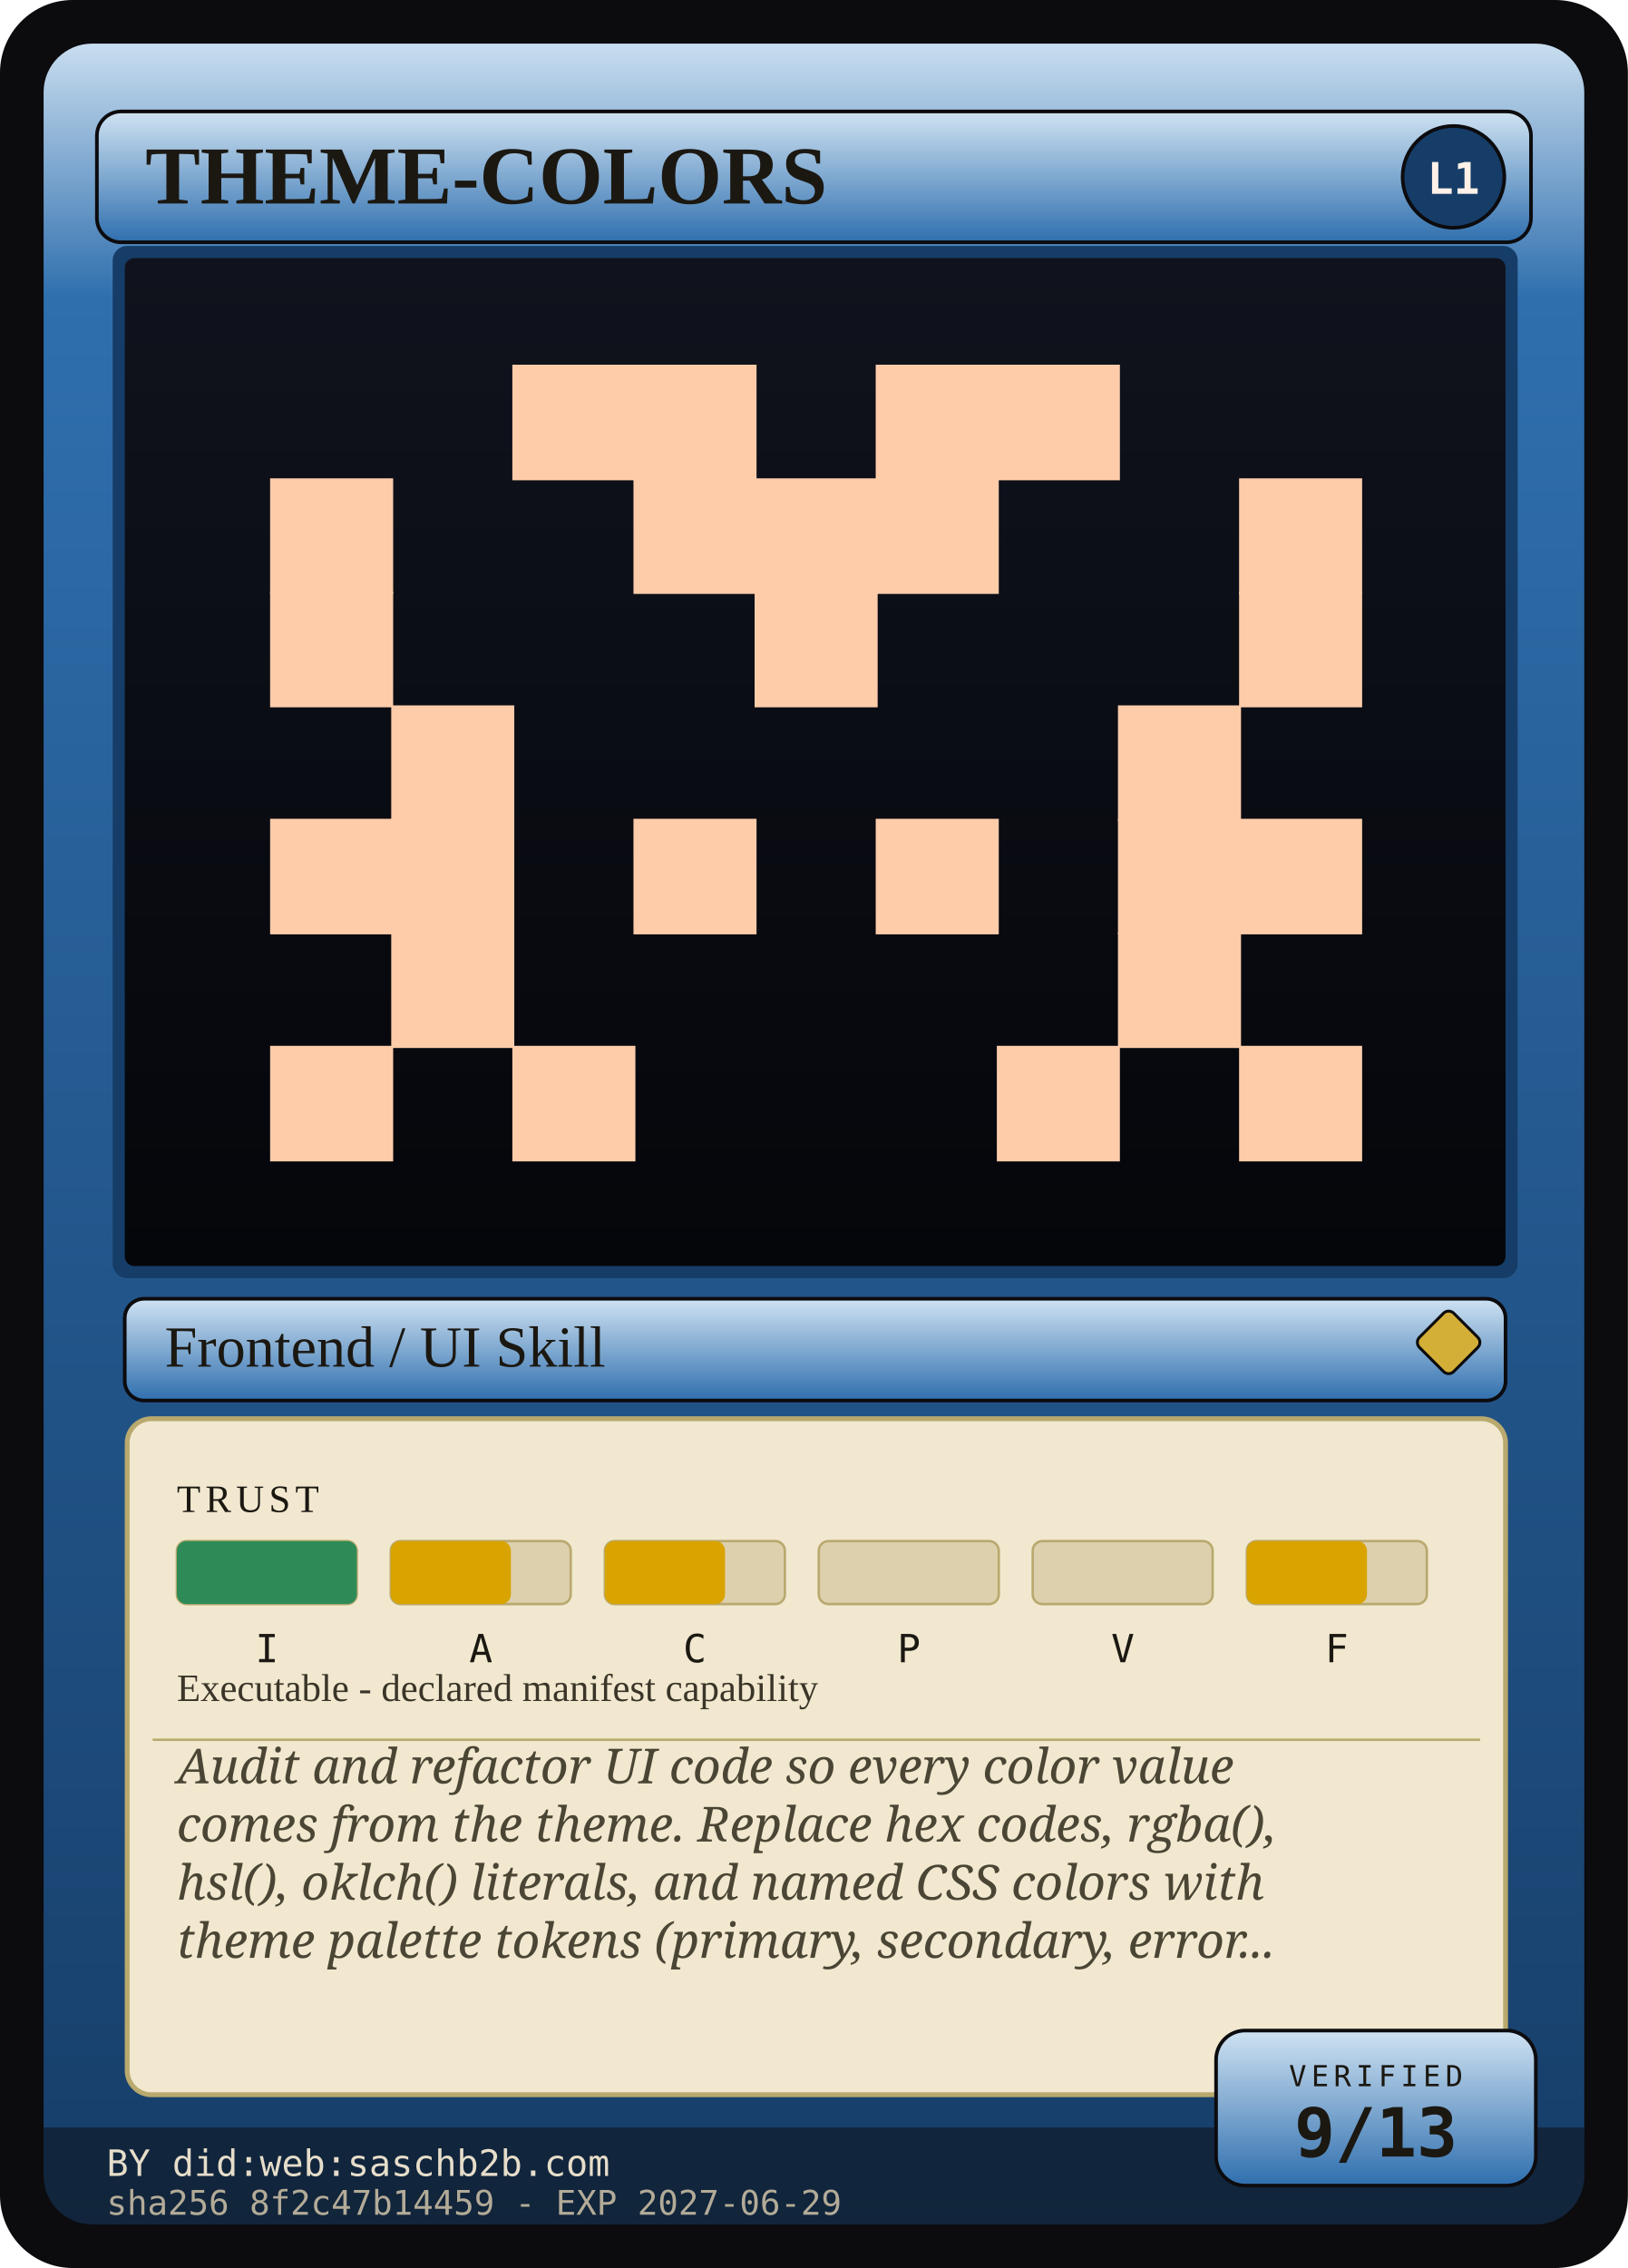
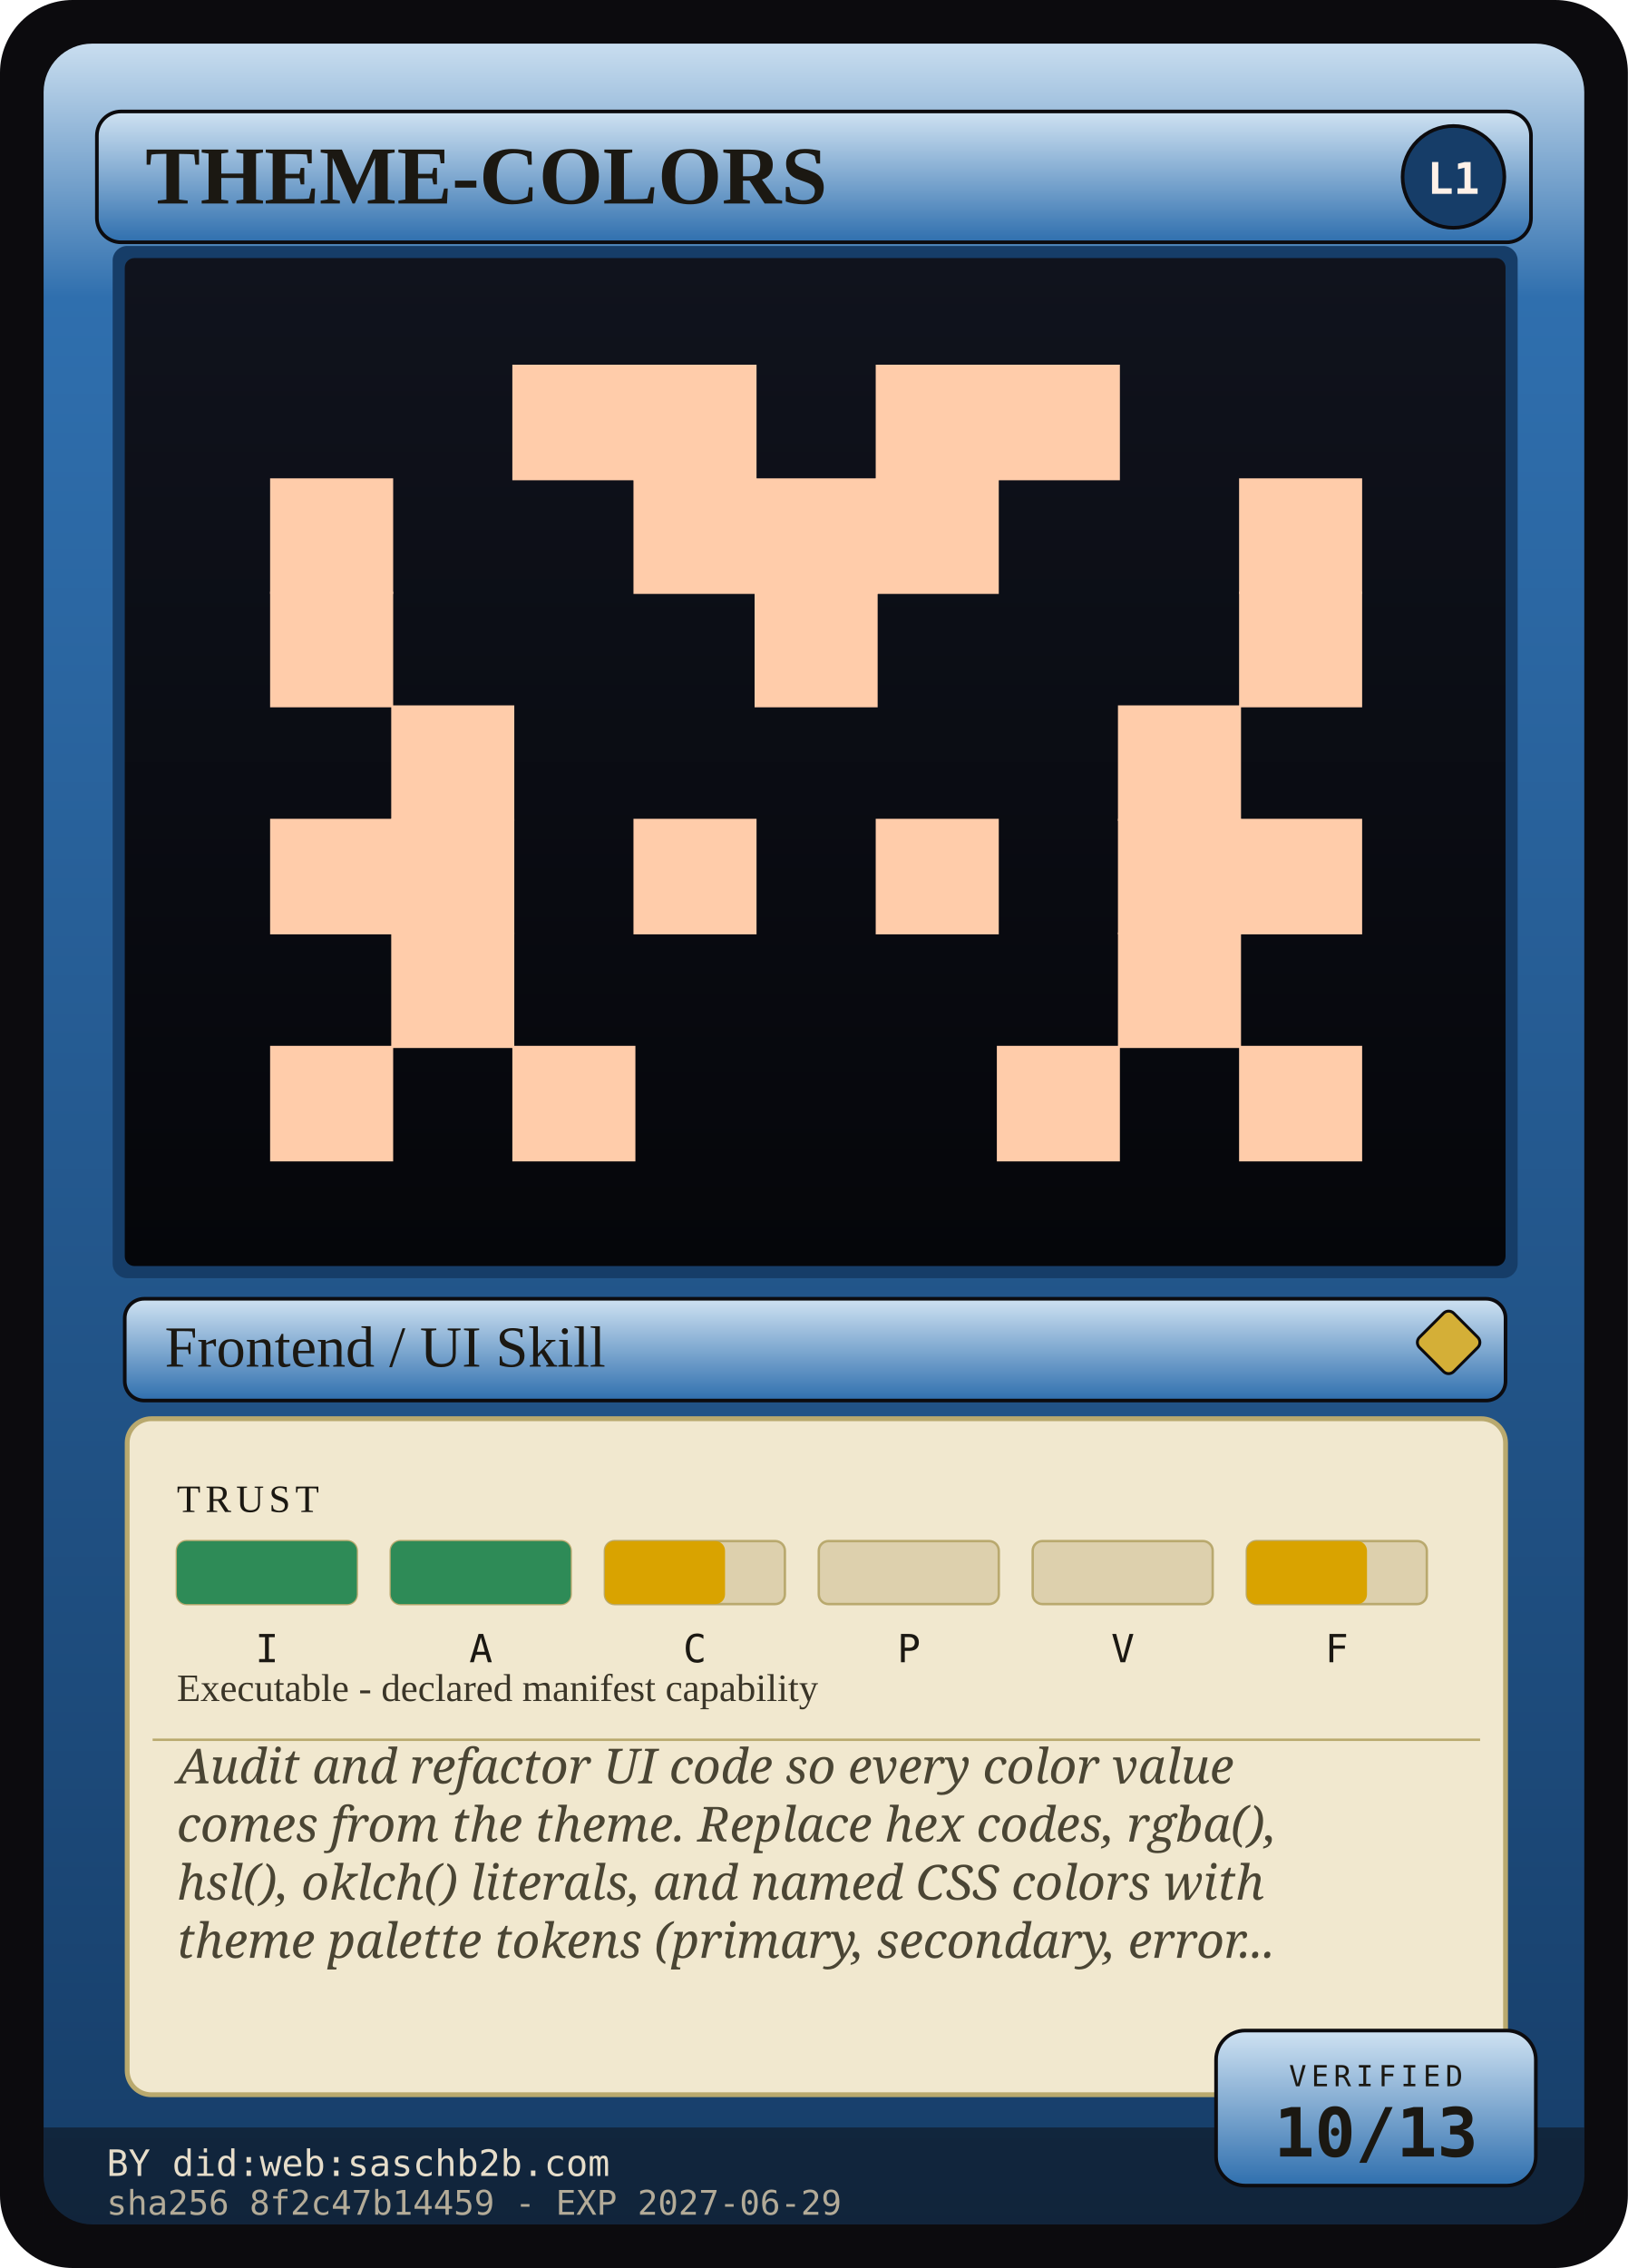
<svg xmlns="http://www.w3.org/2000/svg" width="672" height="936" viewBox="0 0 672 936" font-family="Georgia,'Times New Roman',serif">
  <defs>
    <linearGradient id="frame" x1="0" y1="0" x2="0" y2="1">
      <stop offset="0" stop-color="#cfe2f2" />
      <stop offset="0.12" stop-color="#2f6fae" />
      <stop offset="1" stop-color="#163d68" />
    </linearGradient>
    <linearGradient id="plate" x1="0" y1="0" x2="0" y2="1">
      <stop offset="0" stop-color="#cfe2f2" />
      <stop offset="1" stop-color="#2f6fae" />
    </linearGradient>
    <linearGradient id="art" x1="0" y1="0" x2="0" y2="1">
      <stop offset="0" stop-color="#10131d" />
      <stop offset="1" stop-color="#05060a" />
    </linearGradient>
    <clipPath id="scr">
      <rect x="51.5" y="106.5" width="570" height="416" rx="4" />
    </clipPath>
  </defs>
  <rect x="0" y="0" width="672" height="936" rx="30" fill="#0c0b0e" />
  <rect x="18" y="18" width="636" height="900" rx="20" fill="url(#frame)" />
  <rect x="40" y="46" width="592" height="54" rx="10" fill="url(#plate)" stroke="#0c0b0e" stroke-width="1.5" />
  <text x="60" y="84" font-size="34" font-weight="bold" fill="#1b1812">THEME-COLORS</text>
  <circle cx="600" cy="73" r="21" fill="#163d68" stroke="#0c0b0e" stroke-width="1.5" />
  <text x="600" y="80" font-size="18" font-weight="bold" fill="#fff1e8" text-anchor="middle" font-family="ui-monospace,monospace">L1</text>
  <rect x="46.5" y="101.5" width="580" height="426" rx="6" fill="#163d68" />
  <g clip-path="url(#scr)">
    <rect x="51.5" y="106.5" width="570" height="416" fill="url(#art)" />
    <rect x="211.5" y="150.5" width="50.8" height="47.7" fill="#ffccaa" />
    <rect x="411.5" y="150.5" width="50.8" height="47.7" fill="#ffccaa" />
    <rect x="261.5" y="150.5" width="50.8" height="47.7" fill="#ffccaa" />
    <rect x="361.5" y="150.5" width="50.8" height="47.7" fill="#ffccaa" />
    <rect x="111.5" y="197.4" width="50.8" height="47.7" fill="#ffccaa" />
    <rect x="511.5" y="197.4" width="50.8" height="47.7" fill="#ffccaa" />
    <rect x="261.5" y="197.4" width="50.8" height="47.7" fill="#ffccaa" />
    <rect x="361.5" y="197.4" width="50.8" height="47.7" fill="#ffccaa" />
    <rect x="311.5" y="197.4" width="50.8" height="47.7" fill="#ffccaa" />
    <rect x="111.5" y="244.2" width="50.8" height="47.7" fill="#ffccaa" />
    <rect x="511.5" y="244.2" width="50.8" height="47.7" fill="#ffccaa" />
    <rect x="311.5" y="244.2" width="50.8" height="47.7" fill="#ffccaa" />
    <rect x="161.5" y="291.1" width="50.8" height="47.7" fill="#ffccaa" />
    <rect x="461.5" y="291.1" width="50.8" height="47.7" fill="#ffccaa" />
    <rect x="111.5" y="337.9" width="50.8" height="47.7" fill="#ffccaa" />
    <rect x="511.5" y="337.9" width="50.8" height="47.7" fill="#ffccaa" />
    <rect x="161.5" y="337.9" width="50.8" height="47.7" fill="#ffccaa" />
    <rect x="461.5" y="337.9" width="50.8" height="47.7" fill="#ffccaa" />
    <rect x="261.5" y="337.9" width="50.8" height="47.7" fill="#ffccaa" />
    <rect x="361.5" y="337.9" width="50.8" height="47.7" fill="#ffccaa" />
    <rect x="161.5" y="384.8" width="50.8" height="47.7" fill="#ffccaa" />
    <rect x="461.5" y="384.8" width="50.8" height="47.7" fill="#ffccaa" />
    <rect x="111.5" y="431.6" width="50.8" height="47.7" fill="#ffccaa" />
    <rect x="511.5" y="431.6" width="50.8" height="47.7" fill="#ffccaa" />
    <rect x="211.5" y="431.6" width="50.8" height="47.7" fill="#ffccaa" />
    <rect x="411.5" y="431.6" width="50.8" height="47.7" fill="#ffccaa" />
  </g>
  <rect x="51.5" y="536" width="570" height="42" rx="8" fill="url(#plate)" stroke="#0c0b0e" stroke-width="1.5" />
  <text x="68" y="564" font-size="24" fill="#1b1812">Frontend / UI Skill</text>
  <rect x="588" y="544" width="20" height="20" rx="3" transform="rotate(45 598 554)" fill="#d4af37" stroke="#0c0b0e" stroke-width="1.2" />
  <rect x="52.5" y="585.5" width="569" height="279" rx="10" fill="#f1e8cf" stroke="#b9a96e" stroke-width="2" />
  <text x="73" y="624" font-size="16" letter-spacing="2" fill="#1b1812">TRUST</text>
  <rect x="73.0" y="636" width="74.3" height="26" rx="4" fill="#ddd0ad" stroke="#b9a96e" stroke-width="1" />
  <rect x="73.0" y="636" width="74.3" height="26" rx="4" fill="#2e8b57" />
  <text x="110.2" y="686" font-size="16" fill="#1b1812" text-anchor="middle" font-family="ui-monospace,monospace">I</text>
  <rect x="161.3" y="636" width="74.3" height="26" rx="4" fill="#ddd0ad" stroke="#b9a96e" stroke-width="1" />
-   <rect x="161.3" y="636" width="49.6" height="26" rx="4" fill="#d9a300" />
+   <rect x="161.3" y="636" width="74.3" height="26" rx="4" fill="#2e8b57" />
  <text x="198.5" y="686" font-size="16" fill="#1b1812" text-anchor="middle" font-family="ui-monospace,monospace">A</text>
  <rect x="249.7" y="636" width="74.3" height="26" rx="4" fill="#ddd0ad" stroke="#b9a96e" stroke-width="1" />
  <rect x="249.7" y="636" width="49.6" height="26" rx="4" fill="#d9a300" />
  <text x="286.8" y="686" font-size="16" fill="#1b1812" text-anchor="middle" font-family="ui-monospace,monospace">C</text>
  <rect x="338.0" y="636" width="74.3" height="26" rx="4" fill="#ddd0ad" stroke="#b9a96e" stroke-width="1" />
  <rect x="338.0" y="636" width="0.0" height="26" rx="4" fill="#8a8378" />
  <text x="375.2" y="686" font-size="16" fill="#1b1812" text-anchor="middle" font-family="ui-monospace,monospace">P</text>
  <rect x="426.3" y="636" width="74.3" height="26" rx="4" fill="#ddd0ad" stroke="#b9a96e" stroke-width="1" />
  <rect x="426.3" y="636" width="0.0" height="26" rx="4" fill="#8a8378" />
  <text x="463.5" y="686" font-size="16" fill="#1b1812" text-anchor="middle" font-family="ui-monospace,monospace">V</text>
  <rect x="514.7" y="636" width="74.3" height="26" rx="4" fill="#ddd0ad" stroke="#b9a96e" stroke-width="1" />
  <rect x="514.7" y="636" width="49.6" height="26" rx="4" fill="#d9a300" />
  <text x="551.8" y="686" font-size="16" fill="#1b1812" text-anchor="middle" font-family="ui-monospace,monospace">F</text>
  <text x="73" y="702" font-size="16" fill="#3a3528">Executable - declared manifest capability</text>
  <line x1="63" y1="718" x2="611" y2="718" stroke="#b9a96e" stroke-width="1" />
  <text x="73" y="736" font-size="20" font-style="italic" fill="#4a4534" font-family="Georgia,serif">Audit and refactor UI code so every color value</text>
  <text x="73" y="760" font-size="20" font-style="italic" fill="#4a4534" font-family="Georgia,serif">comes from the theme. Replace hex codes, rgba(),</text>
  <text x="73" y="784" font-size="20" font-style="italic" fill="#4a4534" font-family="Georgia,serif">hsl(), oklch() literals, and named CSS colors with</text>
  <text x="73" y="808" font-size="20" font-style="italic" fill="#4a4534" font-family="Georgia,serif">theme palette tokens (primary, secondary, error...</text>
  <rect x="18" y="878" width="636" height="40" fill="#0c0b0e" opacity="0.5" />
  <text x="44" y="898" font-size="15" fill="#e6ddca" font-family="ui-monospace,monospace">BY did:web:saschb2b.com</text>
  <text x="44" y="914" font-size="14" fill="#b3ab98" font-family="ui-monospace,monospace">sha256 8f2c47b14459 - EXP 2027-06-29</text>
  <rect x="502" y="838" width="132" height="64" rx="12" fill="url(#plate)" stroke="#0c0b0e" stroke-width="1.5" />
  <text x="568" y="861" font-size="12" letter-spacing="2" fill="#1b1812" text-anchor="middle" font-family="ui-monospace,monospace">VERIFIED</text>
-   <text x="568" y="890" font-size="28" font-weight="bold" fill="#1b1812" text-anchor="middle" font-family="ui-monospace,monospace">9/13</text>
+   <text x="568" y="890" font-size="28" font-weight="bold" fill="#1b1812" text-anchor="middle" font-family="ui-monospace,monospace">10/13</text>
</svg>
